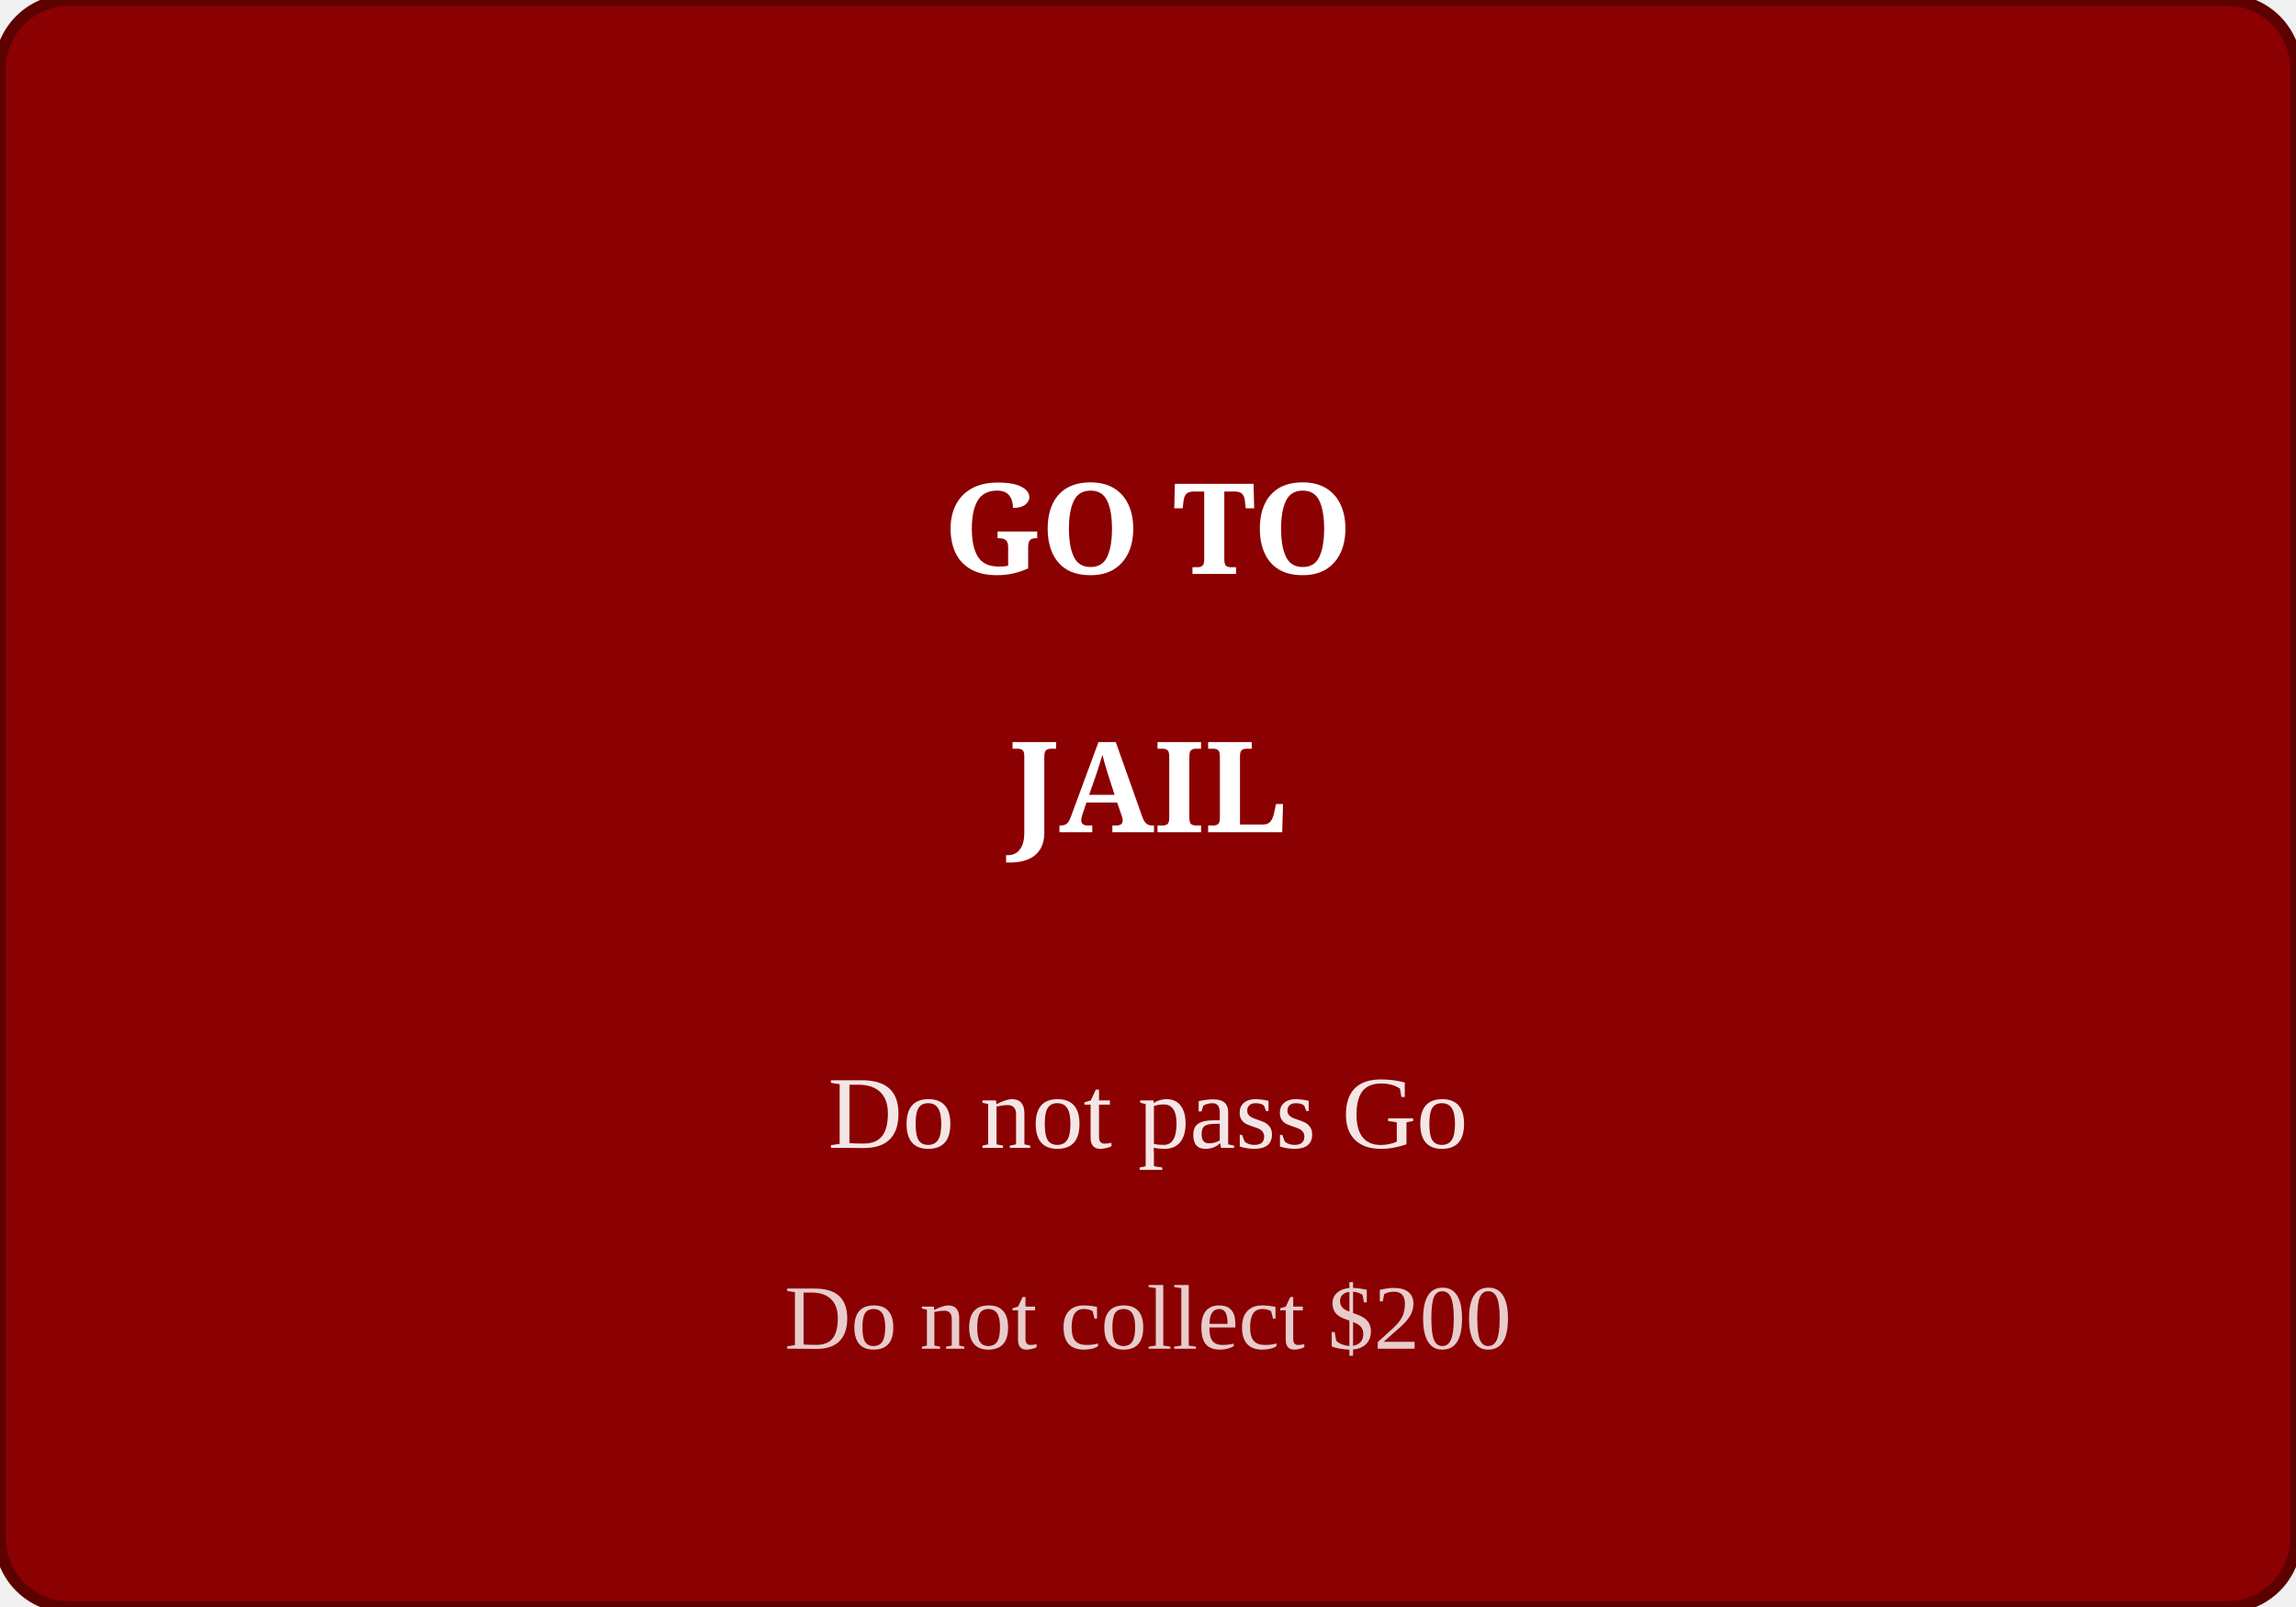
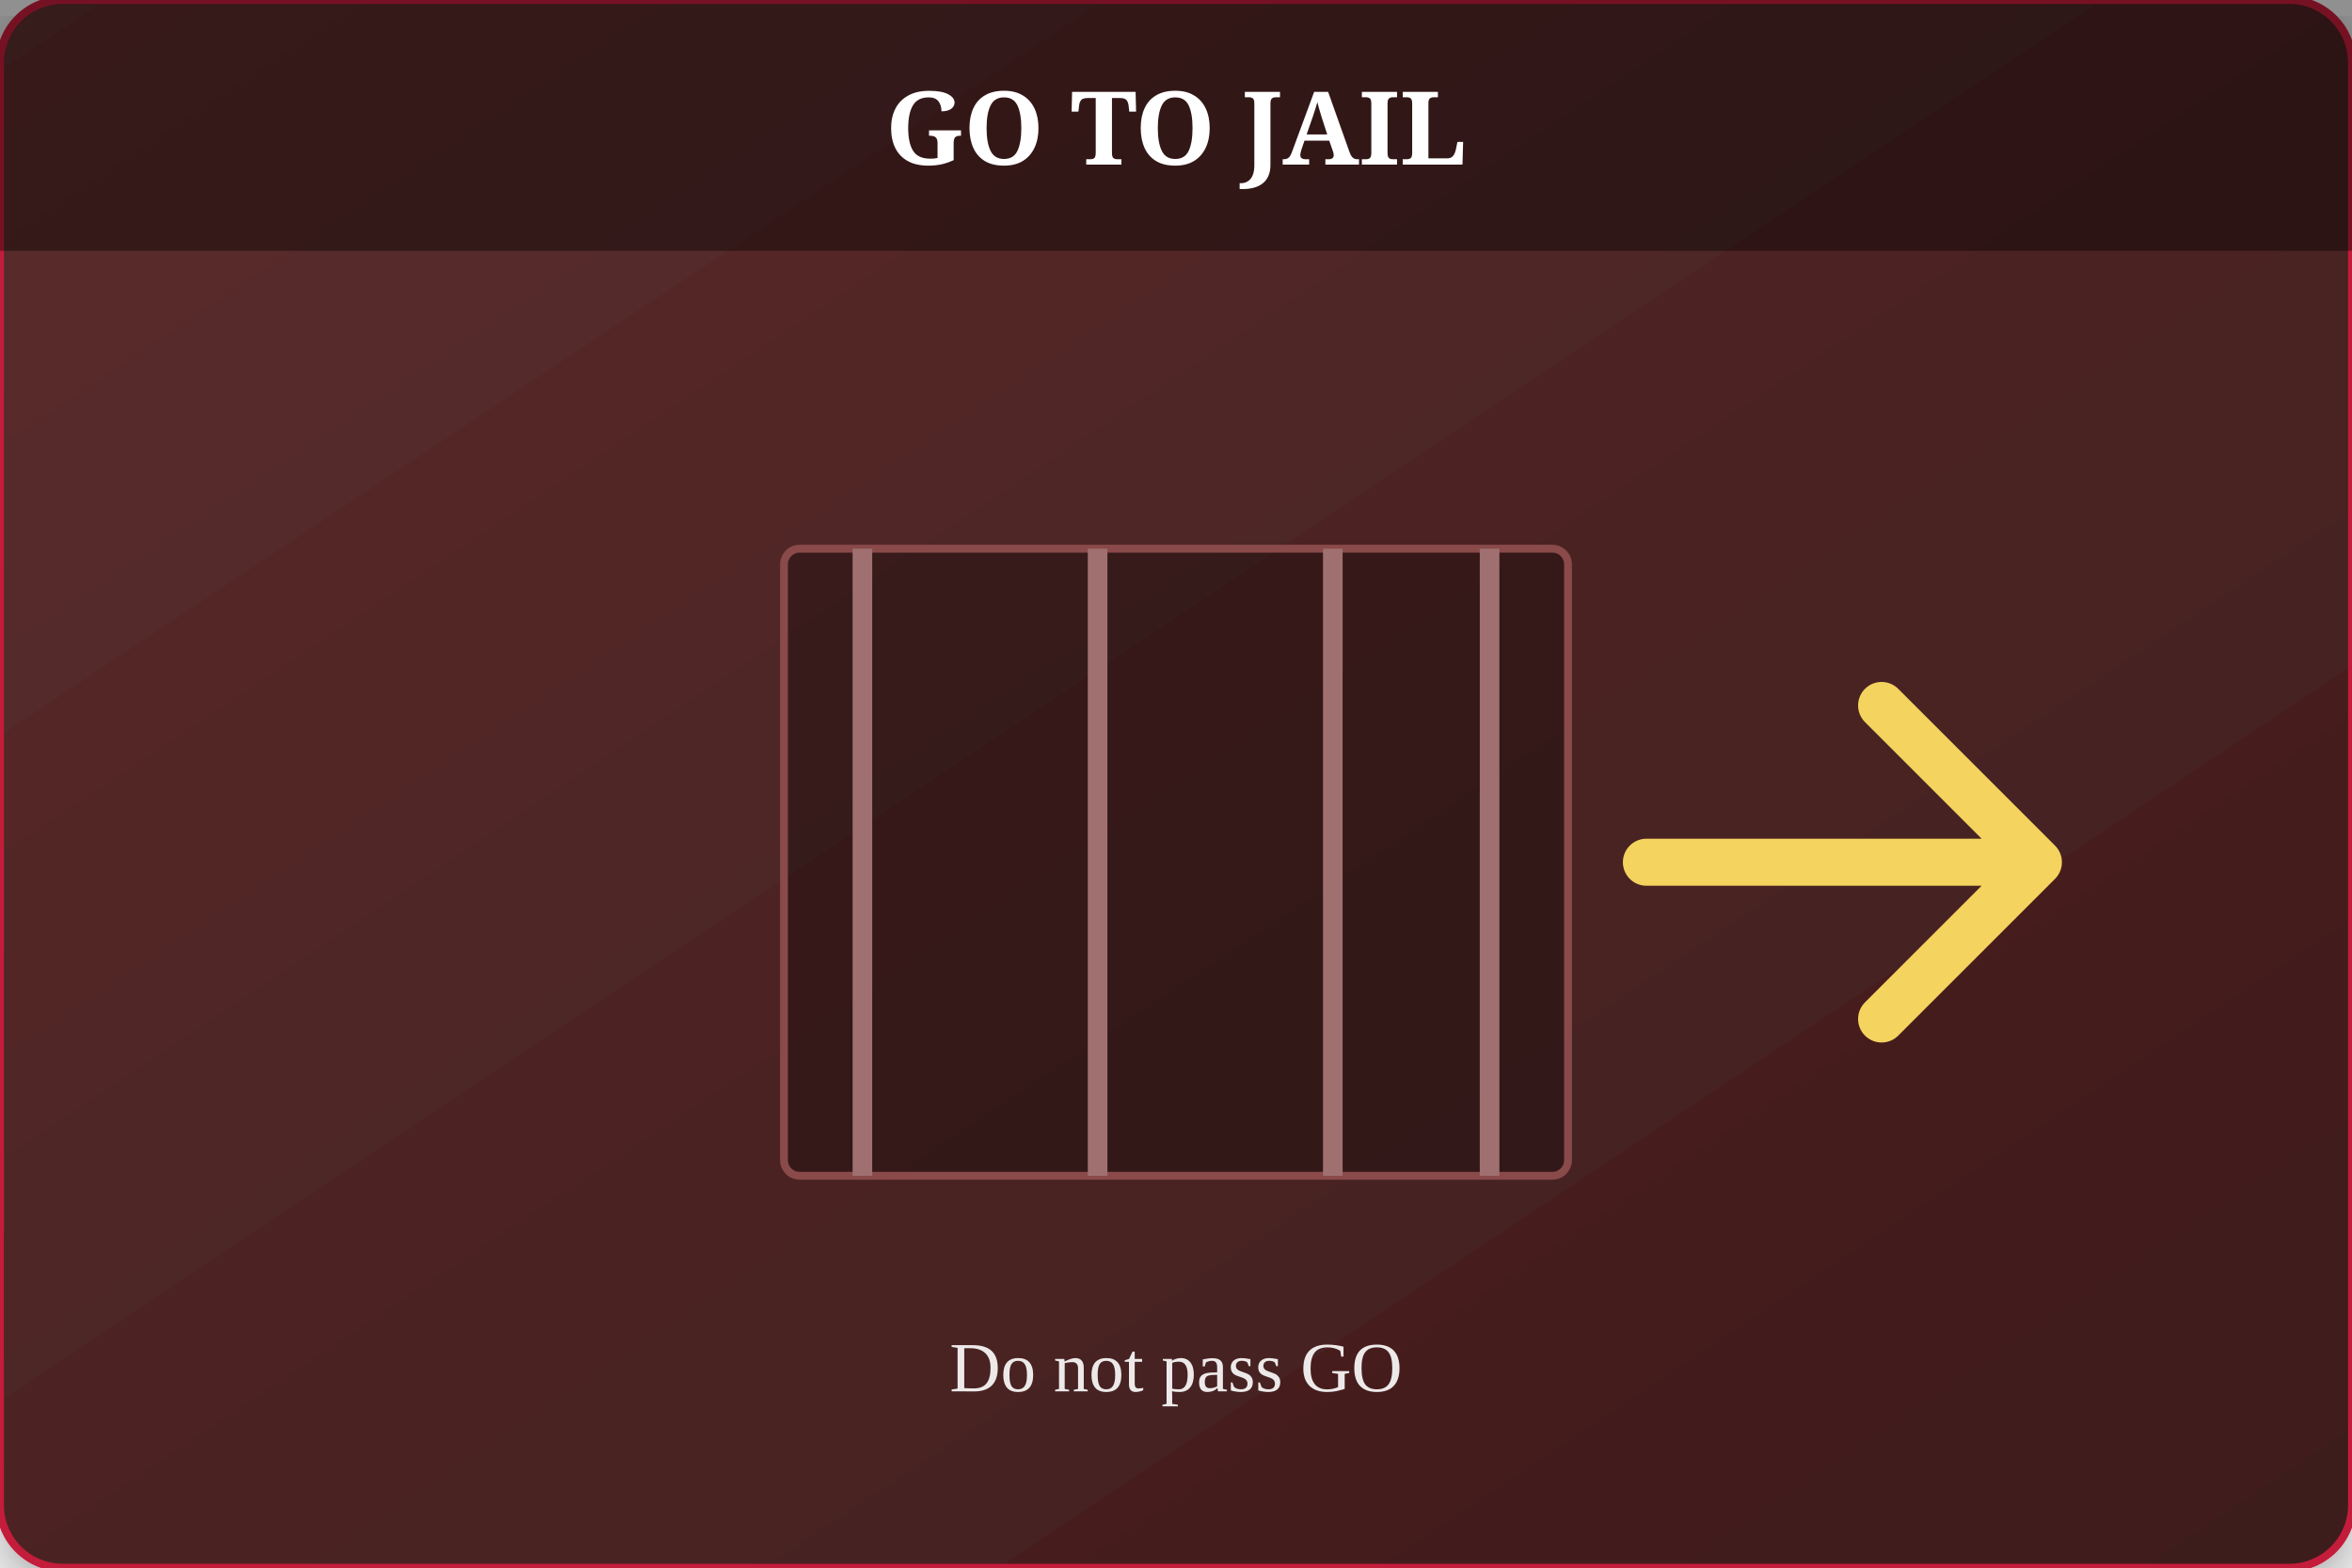
- <svg xmlns="http://www.w3.org/2000/svg" width="400" height="280" viewBox="0 0 400 280">
-   <rect width="400" height="280" rx="12" fill="#8b0000" stroke="#5c0000" stroke-width="2" />
-   <text x="200" y="100" text-anchor="middle" font-family="serif" font-size="22" font-weight="bold" fill="#fff">GO TO</text>
-   <text x="200" y="145" text-anchor="middle" font-family="serif" font-size="22" font-weight="bold" fill="#fff">JAIL</text>
-   <text x="200" y="200" text-anchor="middle" font-size="18" fill="rgba(255,255,255,0.9)">Do not pass Go</text>
-   <text x="200" y="235" text-anchor="middle" font-size="16" fill="rgba(255,255,255,0.8)">Do not collect $200</text>
+ <svg xmlns="http://www.w3.org/2000/svg" width="600" height="400" viewBox="0 0 600 400">
+   <defs>
+     <linearGradient id="bg" x1="0%" y1="0%" x2="100%" y2="100%">
+       <stop offset="0%" style="stop-color:#5c2d2d" />
+       <stop offset="100%" style="stop-color:#3d1a1a" />
+     </linearGradient>
+     <filter id="shadow" x="-4%" y="-4%" width="108%" height="108%">
+       <feDropShadow dx="0" dy="4" stdDeviation="8" flood-color="#000" flood-opacity="0.4" />
+     </filter>
+   </defs>
+   <rect width="600" height="400" rx="16" fill="url(#bg)" filter="url(#shadow)" stroke="#c41e3a" stroke-width="2" />
+   <rect width="600" height="64" rx="16 16 0 0" fill="rgba(0,0,0,0.4)" />
+   <text x="300" y="42" text-anchor="middle" font-family="Georgia, serif" font-size="26" font-weight="bold" fill="#fff">GO TO JAIL</text>
+   <rect x="200" y="140" width="200" height="160" fill="rgba(0,0,0,0.3)" stroke="#8a4a4a" stroke-width="2" rx="4" />
+   <line x1="220" y1="140" x2="220" y2="300" stroke="#a07070" stroke-width="5" />
+   <line x1="280" y1="140" x2="280" y2="300" stroke="#a07070" stroke-width="5" />
+   <line x1="340" y1="140" x2="340" y2="300" stroke="#a07070" stroke-width="5" />
+   <line x1="380" y1="140" x2="380" y2="300" stroke="#a07070" stroke-width="5" />
+   <path d="M420 220 L520 220 L480 180 M520 220 L480 260" fill="none" stroke="#f4d35e" stroke-width="12" stroke-linecap="round" stroke-linejoin="round" />
+   <text x="300" y="355" text-anchor="middle" font-size="18" fill="rgba(255,255,255,0.9)">Do not pass GO</text>
</svg>
